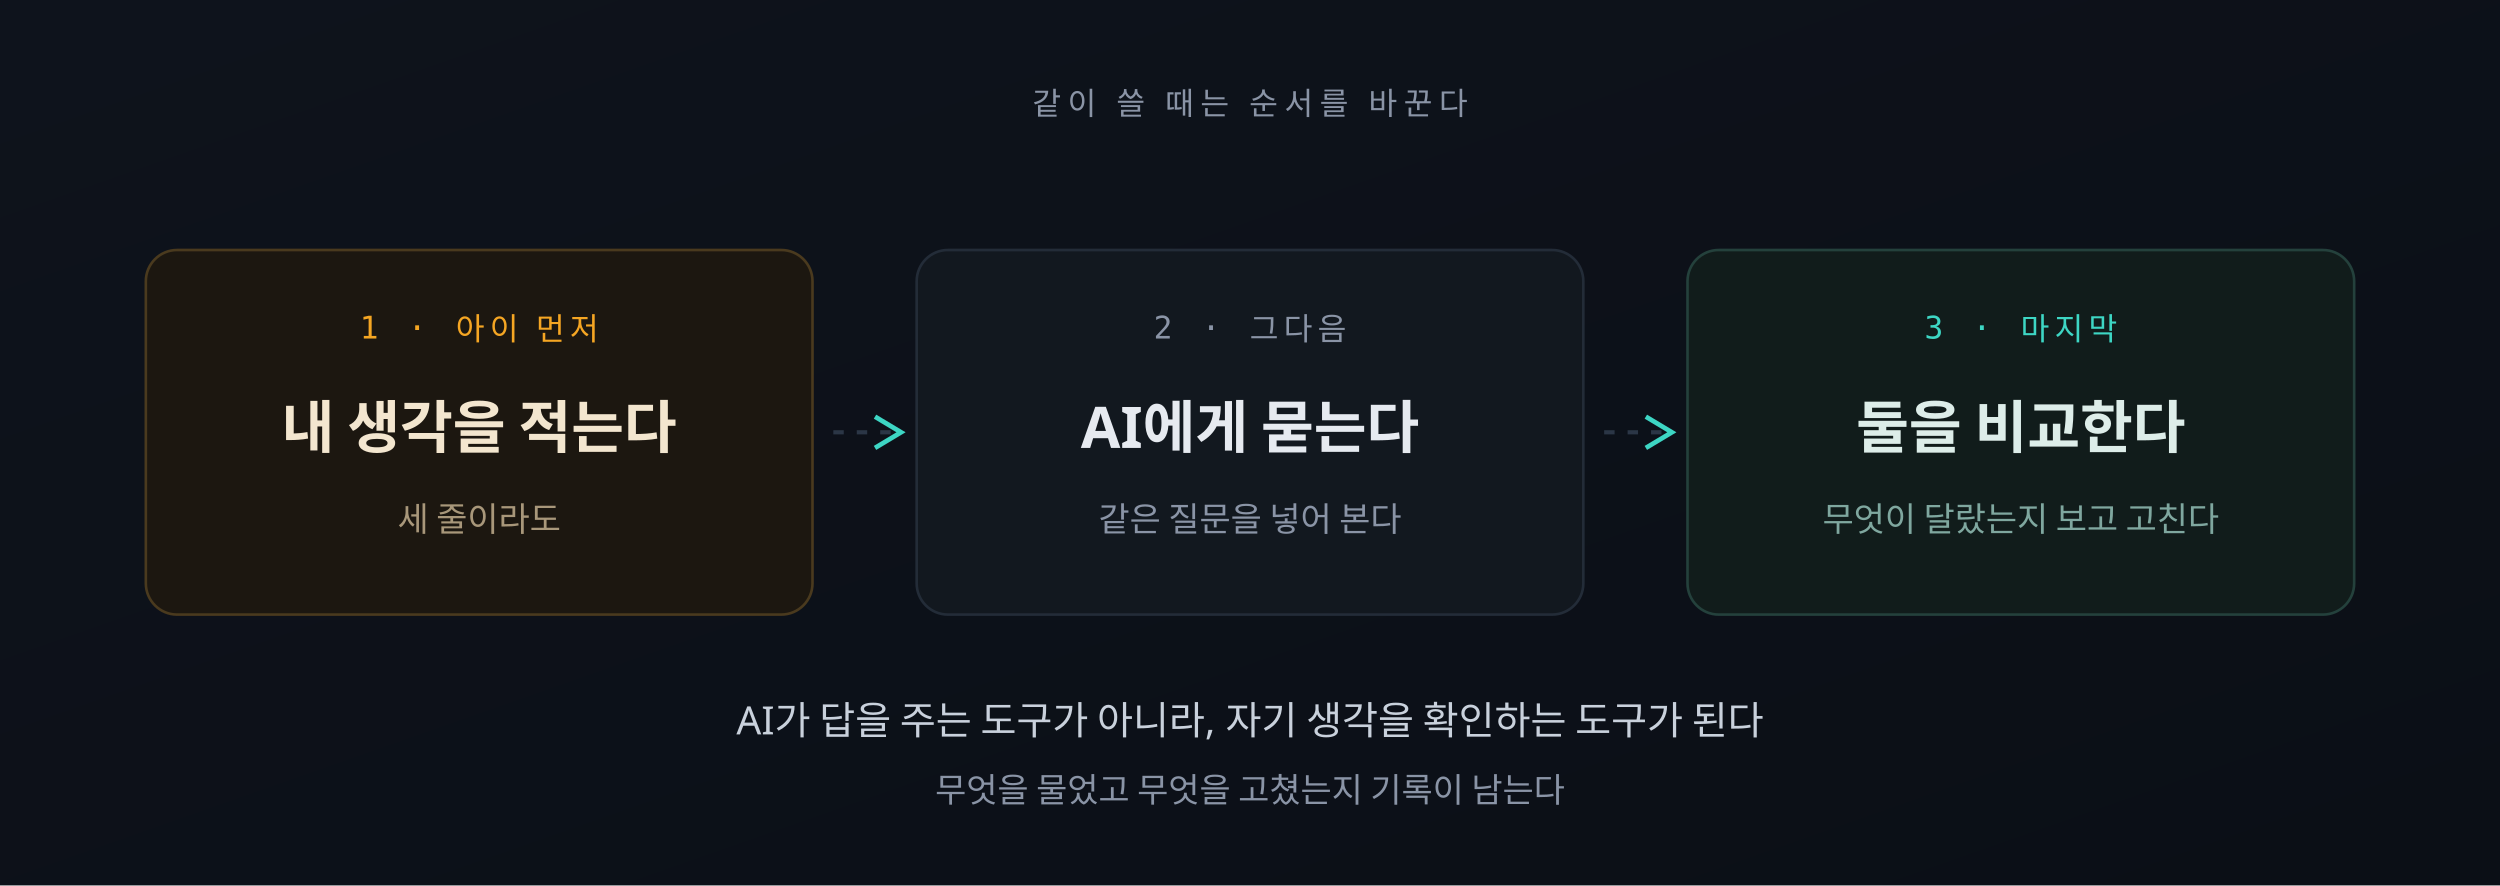
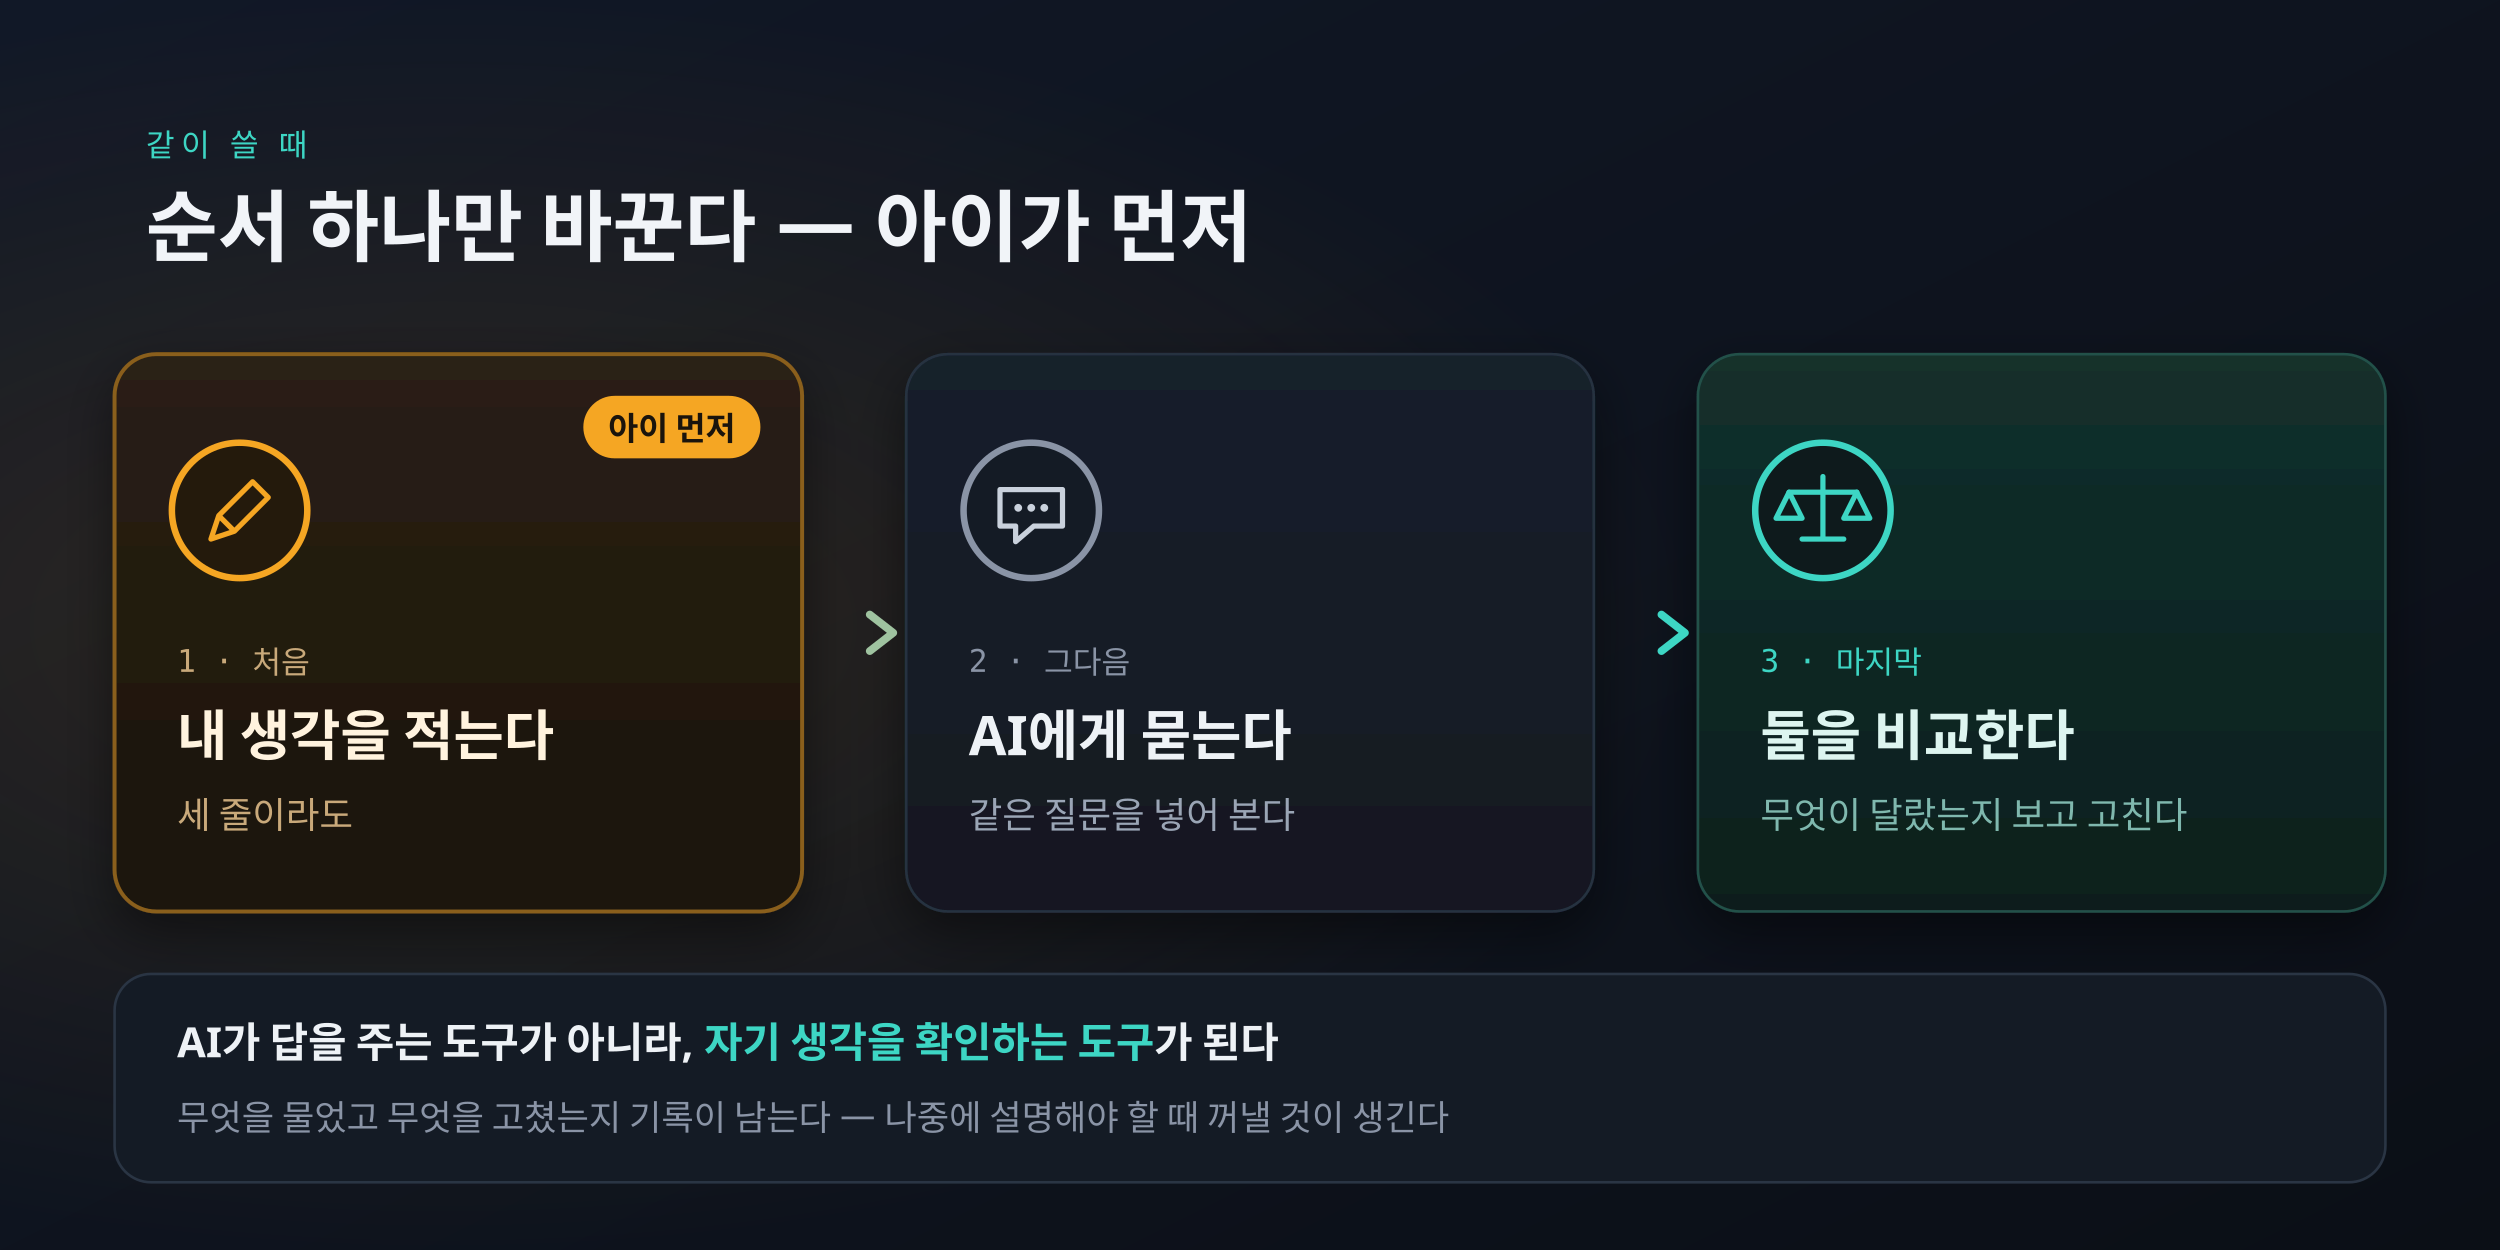
- <svg xmlns="http://www.w3.org/2000/svg" viewBox="0 0 960 340" width="960" height="340" role="img" aria-label="AI를 같이 쓸 때 순서를 바꾼다. 첫째, 아이가 자기 생각을 세 줄이라도 먼저 적는다. 둘째, 같은 질문을 AI에게 묻는다. 셋째, 둘을 비교해서 무엇이 달랐는지 보고 고친다. 이 순서면 AI는 답을 주는 도구가 아니라 자기 생각을 확인하는 도구가 되고, 무엇을 물었고 무엇을 고쳤는지 기록이 남는다.">
+ <svg xmlns="http://www.w3.org/2000/svg" viewBox="0 0 960 480" width="960" height="480" role="img" aria-label="AI를 같이 쓸 때는 순서를 바꾼다. 첫째, 아이가 먼저 자기 생각을 세 줄이라도 적는다. 둘째, 그다음 AI에게 같은 질문을 묻는다. 셋째, 마지막에 둘을 비교해 무엇이 달랐는지 보고 고친다. 이 순서면 AI가 답을 주는 도구가 아니라 자기 생각을 확인하는 도구가 되고, 무엇을 물었고 무엇을 고쳤는지 기록이 남는다.">
  <defs>
-     <linearGradient id="gbg" x1="0" y1="0" x2="1" y2="1">
-       <stop offset="0" stop-color="#0E131C" />
+     <linearGradient id="bg" x1="0" y1="0" x2="1" y2="1">
+       <stop offset="0" stop-color="#111827" />
      <stop offset="1" stop-color="#0B0F16" />
    </linearGradient>
+     <radialGradient id="glow" cx="0.18" cy="0.5" r="0.5">
+       <stop offset="0" stop-color="#F5A623" stop-opacity="0.13" />
+       <stop offset="1" stop-color="#F5A623" stop-opacity="0" />
+     </radialGradient>
+     <linearGradient id="card" x1="0" y1="0" x2="0" y2="1">
+       <stop offset="0" stop-color="#18202C" />
+       <stop offset="1" stop-color="#121821" />
+     </linearGradient>
+     <linearGradient id="hot" x1="0" y1="0" x2="0" y2="1">
+       <stop offset="0" stop-color="#2A2013" />
+       <stop offset="1" stop-color="#1A150E" />
+     </linearGradient>
+     <linearGradient id="good" x1="0" y1="0" x2="0" y2="1">
+       <stop offset="0" stop-color="#12302C" />
+       <stop offset="1" stop-color="#0E1F1D" />
+     </linearGradient>
+     <linearGradient id="arrow" x1="0" y1="0" x2="1" y2="0">
+       <stop offset="0" stop-color="#F5A623" />
+       <stop offset="1" stop-color="#3DD6C4" />
+     </linearGradient>
+     <filter id="shadow" x="-20%" y="-20%" width="140%" height="160%">
+       <feDropShadow dx="0" dy="8" stdDeviation="10" flood-color="#000" flood-opacity="0.45" />
+     </filter>
  </defs>
-   <rect width="960" height="340" fill="url(#gbg)" />
-   <text x="480" y="44" text-anchor="middle" font-family="'IBM Plex Mono',ui-monospace,monospace" font-size="12" letter-spacing="2.5" fill="#8A94A6">같이 쓸 때는 순서를 바꾼다</text>
+   <rect width="960" height="480" fill="url(#bg)" />
+   <rect width="960" height="480" fill="url(#glow)" />
  <g font-family="'Noto Sans KR',system-ui,sans-serif">
-     <rect x="56" y="96" width="256" height="140" rx="12" fill="#1C1710" stroke="#4A3A1E" />
-     <text x="184" y="130" text-anchor="middle" font-family="'IBM Plex Mono',ui-monospace,monospace" font-size="12" letter-spacing="2" fill="#F5A623">1 · 아이 먼저</text>
-     <text x="184" y="172" text-anchor="middle" font-size="22" font-weight="800" fill="#F3E6CF">내 생각을 적는다</text>
-     <text x="184" y="204" text-anchor="middle" font-size="13" fill="#A8977A">세 줄이라도</text>
-     <path d="M320 166 h24" stroke="#2B3646" stroke-width="1.6" stroke-dasharray="4 5" />
-     <path d="M336 160 l10 6 l-10 6" fill="none" stroke="#3DD6C4" stroke-width="1.8" />
-     <rect x="352" y="96" width="256" height="140" rx="12" fill="#12181F" stroke="#232C38" />
-     <text x="480" y="130" text-anchor="middle" font-family="'IBM Plex Mono',ui-monospace,monospace" font-size="12" letter-spacing="2" fill="#8A94A6">2 · 그다음</text>
-     <text x="480" y="172" text-anchor="middle" font-size="22" font-weight="800" fill="#E6EAF0">AI에게 묻는다</text>
-     <text x="480" y="204" text-anchor="middle" font-size="13" fill="#8A94A6">같은 질문을 넣어 본다</text>
-     <path d="M616 166 h24" stroke="#2B3646" stroke-width="1.6" stroke-dasharray="4 5" />
-     <path d="M632 160 l10 6 l-10 6" fill="none" stroke="#3DD6C4" stroke-width="1.8" />
-     <rect x="648" y="96" width="256" height="140" rx="12" fill="#111C1B" stroke="#24413C" />
-     <text x="776" y="130" text-anchor="middle" font-family="'IBM Plex Mono',ui-monospace,monospace" font-size="12" letter-spacing="2" fill="#3DD6C4">3 · 마지막</text>
-     <text x="776" y="172" text-anchor="middle" font-size="22" font-weight="800" fill="#DDEDE9">둘을 비교한다</text>
-     <text x="776" y="204" text-anchor="middle" font-size="13" fill="#7FA79F">무엇이 달랐는지 보고 고친다</text>
+     <text x="56" y="60" font-family="'IBM Plex Mono',ui-monospace,monospace" font-size="12" letter-spacing="2.5" fill="#3DD6C4">같이 쓸 때</text>
+     <text x="56" y="98" font-size="30" font-weight="800" fill="#F1F4F8">순서 하나만 바꾼다 — 아이가 먼저</text>
+     <g filter="url(#shadow)">
+       <rect x="44" y="136" width="264" height="214" rx="16" fill="url(#hot)" stroke="#8A5E1A" stroke-width="1.5" />
+       <rect x="348" y="136" width="264" height="214" rx="16" fill="url(#card)" stroke="#263241" />
+       <rect x="652" y="136" width="264" height="214" rx="16" fill="url(#good)" stroke="#24514A" />
+     </g>
+     <rect x="224" y="152" width="68" height="24" rx="12" fill="#F5A623" />
+     <text x="258" y="169" text-anchor="middle" font-size="12.5" font-weight="800" fill="#1A140C">아이 먼저</text>
+     <g transform="translate(92,196)">
+       <circle r="26" fill="#241A0C" stroke="#F5A623" stroke-width="2.5" />
+       <path d="M-11 11 l3 -9 l13 -13 l6 6 l-13 13 z M-8 2 l6 6" fill="none" stroke="#F5A623" stroke-width="2" stroke-linejoin="round" />
+     </g>
+     <text x="68" y="258" font-family="'IBM Plex Mono',ui-monospace,monospace" font-size="12" fill="#C9A97A">1 · 처음</text>
+     <text x="68" y="290" font-size="21" font-weight="800" fill="#FFF3DE">내 생각을 적는다</text>
+     <text x="68" y="318" font-size="14" fill="#C9A97A">세 줄이라도</text>
+     <path d="M314 243 h28" stroke="url(#arrow)" stroke-width="3" stroke-linecap="round" />
+     <path d="M334 236 l9 7 l-9 7" fill="none" stroke="#9FC3A0" stroke-width="3" stroke-linecap="round" stroke-linejoin="round" />
+     <g transform="translate(396,196)">
+       <circle r="26" fill="#141B25" stroke="#8A94A6" stroke-width="2.5" />
+       <path d="M-12 -8 h24 v14 h-11 l-7 6 v-6 h-6 z" fill="none" stroke="#C9D1DC" stroke-width="2" stroke-linejoin="round" />
+       <circle cx="-5" cy="-1" r="1.5" fill="#C9D1DC" />
+       <circle cx="0" cy="-1" r="1.5" fill="#C9D1DC" />
+       <circle cx="5" cy="-1" r="1.5" fill="#C9D1DC" />
+     </g>
+     <text x="372" y="258" font-family="'IBM Plex Mono',ui-monospace,monospace" font-size="12" fill="#8A94A6">2 · 그다음</text>
+     <text x="372" y="290" font-size="21" font-weight="800" fill="#EEF2F6">AI에게 묻는다</text>
+     <text x="372" y="318" font-size="14" fill="#9AA5B5">같은 질문을 넣어 본다</text>
+     <path d="M618 243 h28" stroke="url(#arrow)" stroke-width="3" stroke-linecap="round" />
+     <path d="M638 236 l9 7 l-9 7" fill="none" stroke="#3DD6C4" stroke-width="3" stroke-linecap="round" stroke-linejoin="round" />
+     <g transform="translate(700,196)">
+       <circle r="26" fill="#0E1A1C" stroke="#3DD6C4" stroke-width="2.5" />
+       <path d="M0 -13 v24 M-8 11 h16 M-13 -7 h26" stroke="#3DD6C4" stroke-width="2" stroke-linecap="round" />
+       <path d="M-13 -7 l-5 10 h10 z M13 -7 l-5 10 h10 z" fill="none" stroke="#3DD6C4" stroke-width="2" stroke-linejoin="round" />
+     </g>
+     <text x="676" y="258" font-family="'IBM Plex Mono',ui-monospace,monospace" font-size="12" fill="#3DD6C4">3 · 마지막</text>
+     <text x="676" y="290" font-size="21" font-weight="800" fill="#DDF5F0">둘을 비교한다</text>
+     <text x="676" y="318" font-size="14" fill="#7FB8AE">무엇이 달랐는지 보고 고친다</text>
  </g>
-   <text x="480" y="282" text-anchor="middle" font-family="'Noto Sans KR',system-ui,sans-serif" font-size="15" fill="#C9D1DC">AI가 답을 주는 도구가 아니라, 자기 생각을 확인하는 도구가 된다</text>
-   <text x="480" y="308" text-anchor="middle" font-family="'Noto Sans KR',system-ui,sans-serif" font-size="13" fill="#8A94A6">무엇을 물었고 무엇을 고쳤는지 기록이 남는다</text>
+   <g font-family="'Noto Sans KR',system-ui,sans-serif">
+     <rect x="44" y="374" width="872" height="80" rx="14" fill="#141B25" stroke="#2A3544" />
+     <text x="68" y="406" font-size="16" font-weight="700" fill="#EEF2F6">AI가 답을 주는 도구가 아니라, <tspan fill="#3DD6C4">자기 생각을 확인하는 도구</tspan>가 된다</text>
+     <text x="68" y="434" font-size="13.5" fill="#8A94A6">무엇을 물었고 무엇을 고쳤는지 기록이 남는다 — 나중에 설명해야 할 때 꺼낼 것이 생긴다</text>
+   </g>
</svg>
